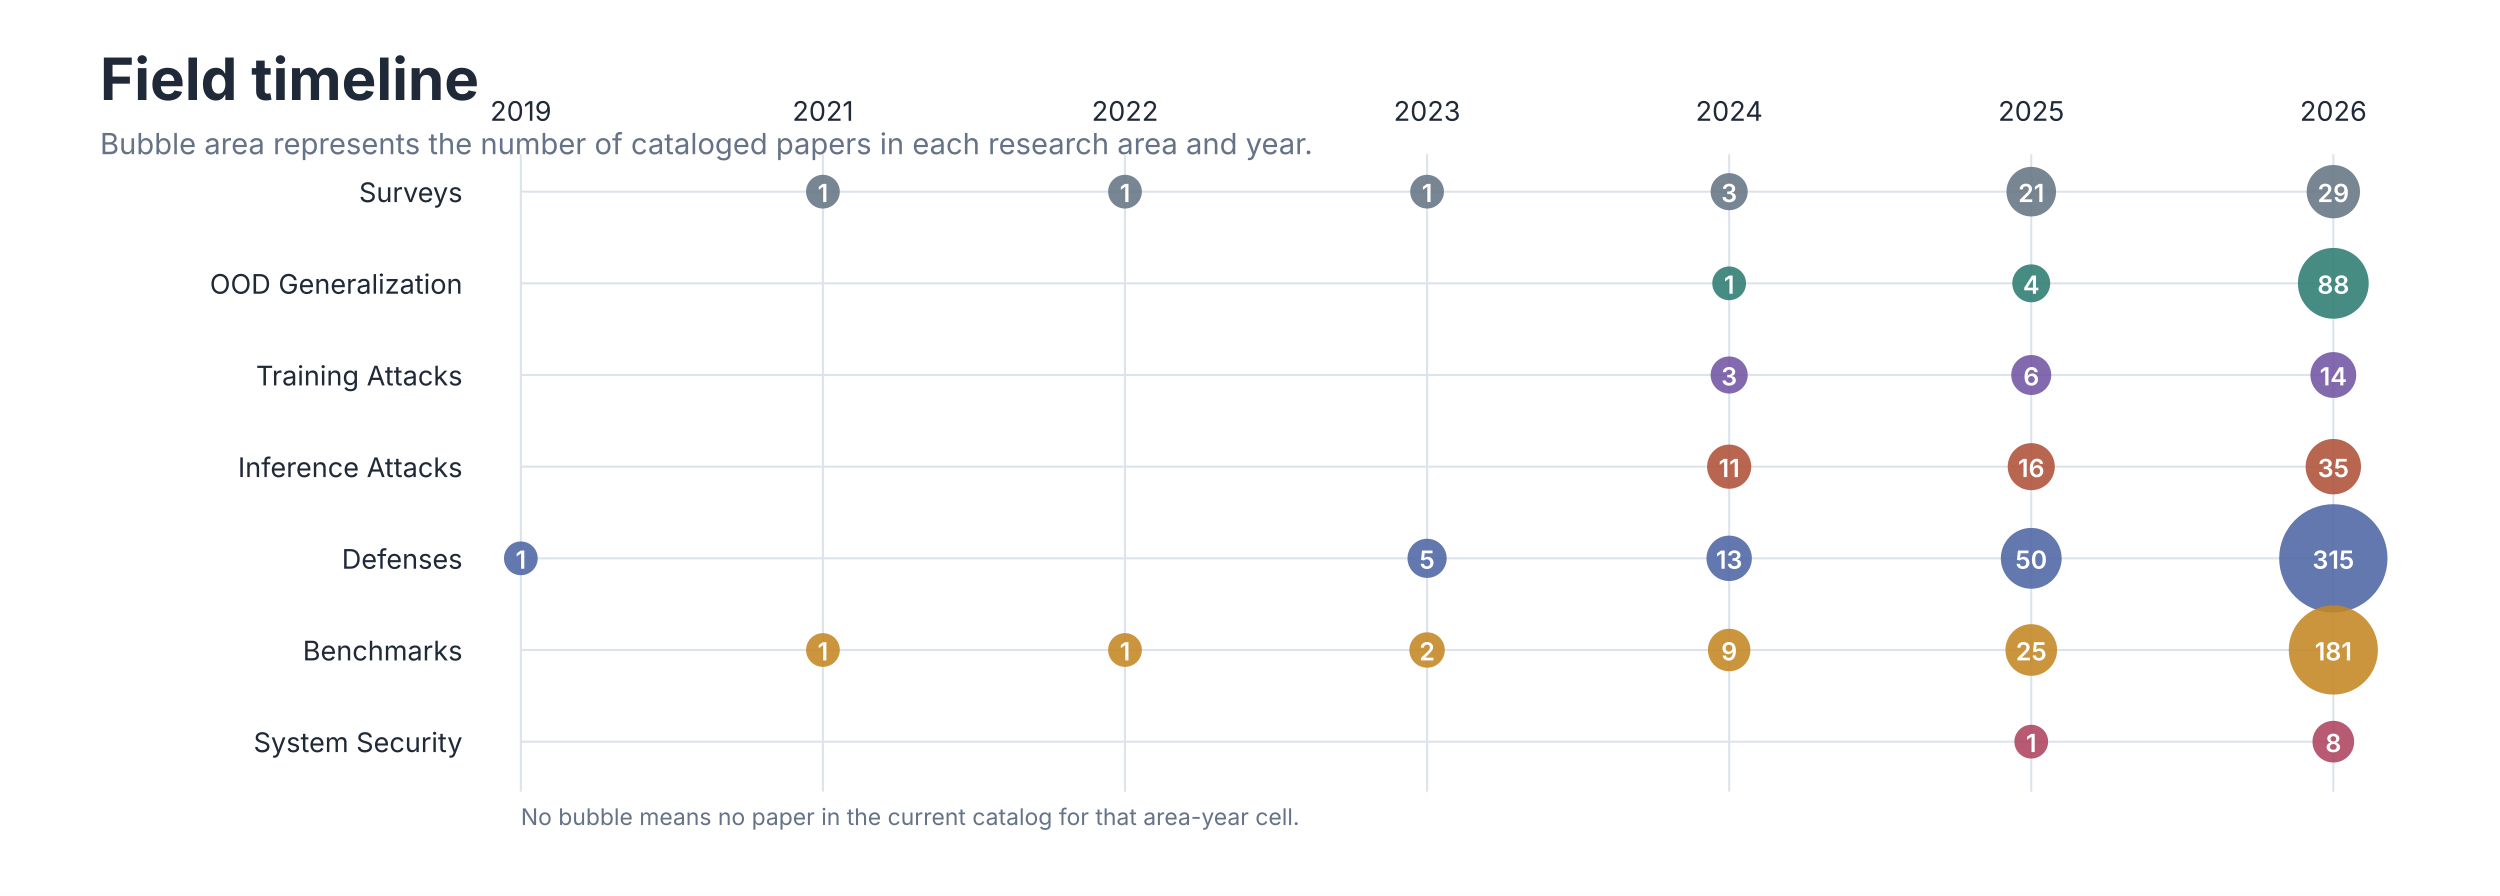
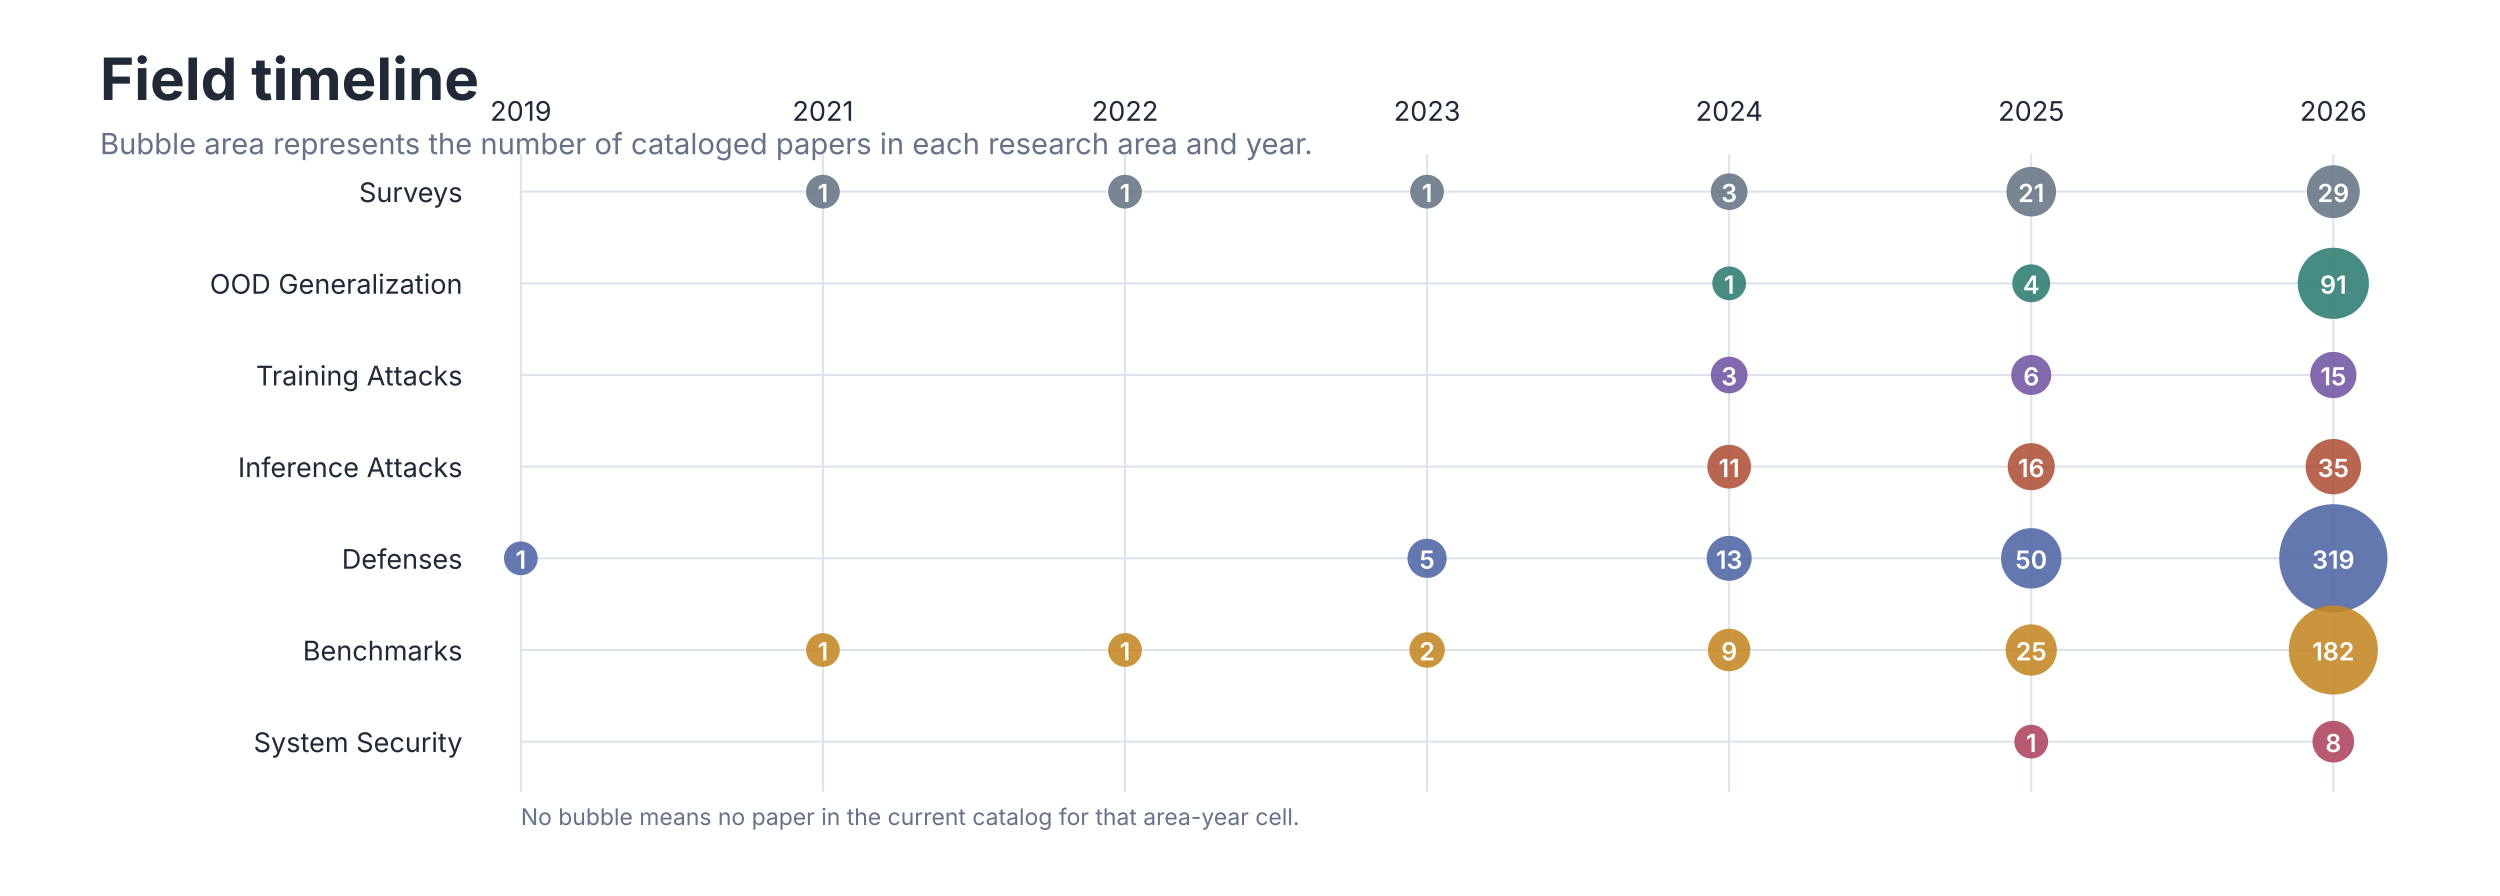
<svg xmlns="http://www.w3.org/2000/svg" role="img" aria-labelledby="title desc" viewBox="0 0 1200 430">
  <style>
text { font-family: -apple-system, BlinkMacSystemFont, 'Segoe UI', sans-serif; }
.title { font-size: 28px; font-weight: 650; fill: #202938; }
.subtitle { font-size: 14px; fill: #657287; }
.axis { font-size: 13px; fill: #657287; }
.label { font-size: 13px; fill: #202938; }
.small { font-size: 11px; fill: #657287; }
</style>
  <rect width="1200" height="430" fill="#FFFFFF" />
  <text class="title" x="48" y="48">Field timeline</text>
  <text class="subtitle" x="48" y="74">Bubble area represents the number of cataloged papers in each research area and year.</text>
  <line x1="250.0" y1="74" x2="250.0" y2="380" stroke="#DCE3EC" />
  <text class="label" x="250.0" y="58" text-anchor="middle">2019</text>
  <line x1="395.0" y1="74" x2="395.0" y2="380" stroke="#DCE3EC" />
  <text class="label" x="395.0" y="58" text-anchor="middle">2021</text>
  <line x1="540.0" y1="74" x2="540.0" y2="380" stroke="#DCE3EC" />
  <text class="label" x="540.0" y="58" text-anchor="middle">2022</text>
  <line x1="685.0" y1="74" x2="685.0" y2="380" stroke="#DCE3EC" />
  <text class="label" x="685.0" y="58" text-anchor="middle">2023</text>
  <line x1="830.0" y1="74" x2="830.0" y2="380" stroke="#DCE3EC" />
  <text class="label" x="830.0" y="58" text-anchor="middle">2024</text>
  <line x1="975.0" y1="74" x2="975.0" y2="380" stroke="#DCE3EC" />
  <text class="label" x="975.0" y="58" text-anchor="middle">2025</text>
  <line x1="1120.0" y1="74" x2="1120.0" y2="380" stroke="#DCE3EC" />
  <text class="label" x="1120.0" y="58" text-anchor="middle">2026</text>
  <text class="label" x="222" y="97" text-anchor="end">Surveys</text>
  <line x1="250" y1="92" x2="1120" y2="92" stroke="#DCE3EC" />
  <circle cx="395.0" cy="92" r="8.1" fill="#667585" fill-opacity="0.88" />
  <text x="395.0" y="97" text-anchor="middle" font-size="12" font-weight="600" fill="#FFFFFF">1</text>
  <circle cx="540.0" cy="92" r="8.1" fill="#667585" fill-opacity="0.88" />
  <text x="540.0" y="97" text-anchor="middle" font-size="12" font-weight="600" fill="#FFFFFF">1</text>
  <circle cx="685.0" cy="92" r="8.1" fill="#667585" fill-opacity="0.88" />
  <text x="685.0" y="97" text-anchor="middle" font-size="12" font-weight="600" fill="#FFFFFF">1</text>
-   <circle cx="830.0" cy="92" r="8.9" fill="#667585" fill-opacity="0.88" />
+   <circle cx="830.0" cy="92" r="8.8" fill="#667585" fill-opacity="0.88" />
  <text x="830.0" y="97" text-anchor="middle" font-size="12" font-weight="600" fill="#FFFFFF">3</text>
  <circle cx="975.0" cy="92" r="11.9" fill="#667585" fill-opacity="0.88" />
  <text x="975.0" y="97" text-anchor="middle" font-size="12" font-weight="600" fill="#FFFFFF">21</text>
-   <circle cx="1120.0" cy="92" r="12.8" fill="#667585" fill-opacity="0.88" />
+   <circle cx="1120.0" cy="92" r="12.7" fill="#667585" fill-opacity="0.88" />
  <text x="1120.0" y="97" text-anchor="middle" font-size="12" font-weight="600" fill="#FFFFFF">29</text>
  <text class="label" x="222" y="141" text-anchor="end">OOD Generalization</text>
  <line x1="250" y1="136" x2="1120" y2="136" stroke="#DCE3EC" />
  <circle cx="830.0" cy="136" r="8.1" fill="#2F7D73" fill-opacity="0.88" />
  <text x="830.0" y="141" text-anchor="middle" font-size="12" font-weight="600" fill="#FFFFFF">1</text>
  <circle cx="975.0" cy="136" r="9.1" fill="#2F7D73" fill-opacity="0.88" />
  <text x="975.0" y="141" text-anchor="middle" font-size="12" font-weight="600" fill="#FFFFFF">4</text>
-   <circle cx="1120.0" cy="136" r="17.0" fill="#2F7D73" fill-opacity="0.88" />
-   <text x="1120.0" y="141" text-anchor="middle" font-size="12" font-weight="600" fill="#FFFFFF">88</text>
+   <circle cx="1120.0" cy="136" r="17.1" fill="#2F7D73" fill-opacity="0.88" />
+   <text x="1120.0" y="141" text-anchor="middle" font-size="12" font-weight="600" fill="#FFFFFF">91</text>
  <text class="label" x="222" y="185" text-anchor="end">Training Attacks</text>
  <line x1="250" y1="180" x2="1120" y2="180" stroke="#DCE3EC" />
-   <circle cx="830.0" cy="180" r="8.9" fill="#7356A3" fill-opacity="0.88" />
+   <circle cx="830.0" cy="180" r="8.8" fill="#7356A3" fill-opacity="0.88" />
  <text x="830.0" y="185" text-anchor="middle" font-size="12" font-weight="600" fill="#FFFFFF">3</text>
  <circle cx="975.0" cy="180" r="9.6" fill="#7356A3" fill-opacity="0.88" />
  <text x="975.0" y="185" text-anchor="middle" font-size="12" font-weight="600" fill="#FFFFFF">6</text>
-   <circle cx="1120.0" cy="180" r="11.0" fill="#7356A3" fill-opacity="0.88" />
-   <text x="1120.0" y="185" text-anchor="middle" font-size="12" font-weight="600" fill="#FFFFFF">14</text>
+   <circle cx="1120.0" cy="180" r="11.1" fill="#7356A3" fill-opacity="0.88" />
+   <text x="1120.0" y="185" text-anchor="middle" font-size="12" font-weight="600" fill="#FFFFFF">15</text>
  <text class="label" x="222" y="229" text-anchor="end">Inference Attacks</text>
  <line x1="250" y1="224" x2="1120" y2="224" stroke="#DCE3EC" />
-   <circle cx="830.0" cy="224" r="10.6" fill="#B0523A" fill-opacity="0.88" />
+   <circle cx="830.0" cy="224" r="10.5" fill="#B0523A" fill-opacity="0.88" />
  <text x="830.0" y="229" text-anchor="middle" font-size="12" font-weight="600" fill="#FFFFFF">11</text>
  <circle cx="975.0" cy="224" r="11.3" fill="#B0523A" fill-opacity="0.88" />
  <text x="975.0" y="229" text-anchor="middle" font-size="12" font-weight="600" fill="#FFFFFF">16</text>
  <circle cx="1120.0" cy="224" r="13.3" fill="#B0523A" fill-opacity="0.88" />
  <text x="1120.0" y="229" text-anchor="middle" font-size="12" font-weight="600" fill="#FFFFFF">35</text>
  <text class="label" x="222" y="273" text-anchor="end">Defenses</text>
  <line x1="250" y1="268" x2="1120" y2="268" stroke="#DCE3EC" />
  <circle cx="250.0" cy="268" r="8.1" fill="#4F67A5" fill-opacity="0.88" />
  <text x="250.0" y="273" text-anchor="middle" font-size="12" font-weight="600" fill="#FFFFFF">1</text>
  <circle cx="685.0" cy="268" r="9.4" fill="#4F67A5" fill-opacity="0.88" />
  <text x="685.0" y="273" text-anchor="middle" font-size="12" font-weight="600" fill="#FFFFFF">5</text>
-   <circle cx="830.0" cy="268" r="10.9" fill="#4F67A5" fill-opacity="0.88" />
+   <circle cx="830.0" cy="268" r="10.8" fill="#4F67A5" fill-opacity="0.88" />
  <text x="830.0" y="273" text-anchor="middle" font-size="12" font-weight="600" fill="#FFFFFF">13</text>
-   <circle cx="975.0" cy="268" r="14.6" fill="#4F67A5" fill-opacity="0.88" />
+   <circle cx="975.0" cy="268" r="14.5" fill="#4F67A5" fill-opacity="0.88" />
  <text x="975.0" y="273" text-anchor="middle" font-size="12" font-weight="600" fill="#FFFFFF">50</text>
  <circle cx="1120.0" cy="268" r="26.0" fill="#4F67A5" fill-opacity="0.88" />
-   <text x="1120.0" y="273" text-anchor="middle" font-size="12" font-weight="600" fill="#FFFFFF">315</text>
+   <text x="1120.0" y="273" text-anchor="middle" font-size="12" font-weight="600" fill="#FFFFFF">319</text>
  <text class="label" x="222" y="317" text-anchor="end">Benchmarks</text>
  <line x1="250" y1="312" x2="1120" y2="312" stroke="#DCE3EC" />
  <circle cx="395.0" cy="312" r="8.1" fill="#C48724" fill-opacity="0.88" />
  <text x="395.0" y="317" text-anchor="middle" font-size="12" font-weight="600" fill="#FFFFFF">1</text>
  <circle cx="540.0" cy="312" r="8.1" fill="#C48724" fill-opacity="0.88" />
  <text x="540.0" y="317" text-anchor="middle" font-size="12" font-weight="600" fill="#FFFFFF">1</text>
  <circle cx="685.0" cy="312" r="8.5" fill="#C48724" fill-opacity="0.88" />
  <text x="685.0" y="317" text-anchor="middle" font-size="12" font-weight="600" fill="#FFFFFF">2</text>
  <circle cx="830.0" cy="312" r="10.2" fill="#C48724" fill-opacity="0.88" />
  <text x="830.0" y="317" text-anchor="middle" font-size="12" font-weight="600" fill="#FFFFFF">9</text>
-   <circle cx="975.0" cy="312" r="12.4" fill="#C48724" fill-opacity="0.88" />
+   <circle cx="975.0" cy="312" r="12.3" fill="#C48724" fill-opacity="0.88" />
  <text x="975.0" y="317" text-anchor="middle" font-size="12" font-weight="600" fill="#FFFFFF">25</text>
  <circle cx="1120.0" cy="312" r="21.4" fill="#C48724" fill-opacity="0.88" />
-   <text x="1120.0" y="317" text-anchor="middle" font-size="12" font-weight="600" fill="#FFFFFF">181</text>
+   <text x="1120.0" y="317" text-anchor="middle" font-size="12" font-weight="600" fill="#FFFFFF">182</text>
  <text class="label" x="222" y="361" text-anchor="end">System Security</text>
  <line x1="250" y1="356" x2="1120" y2="356" stroke="#DCE3EC" />
  <circle cx="975.0" cy="356" r="8.1" fill="#AE4560" fill-opacity="0.88" />
  <text x="975.0" y="361" text-anchor="middle" font-size="12" font-weight="600" fill="#FFFFFF">1</text>
  <circle cx="1120.0" cy="356" r="10.0" fill="#AE4560" fill-opacity="0.88" />
  <text x="1120.0" y="361" text-anchor="middle" font-size="12" font-weight="600" fill="#FFFFFF">8</text>
  <text class="small" x="250" y="396">No bubble means no paper in the current catalog for that area-year cell.</text>
</svg>
